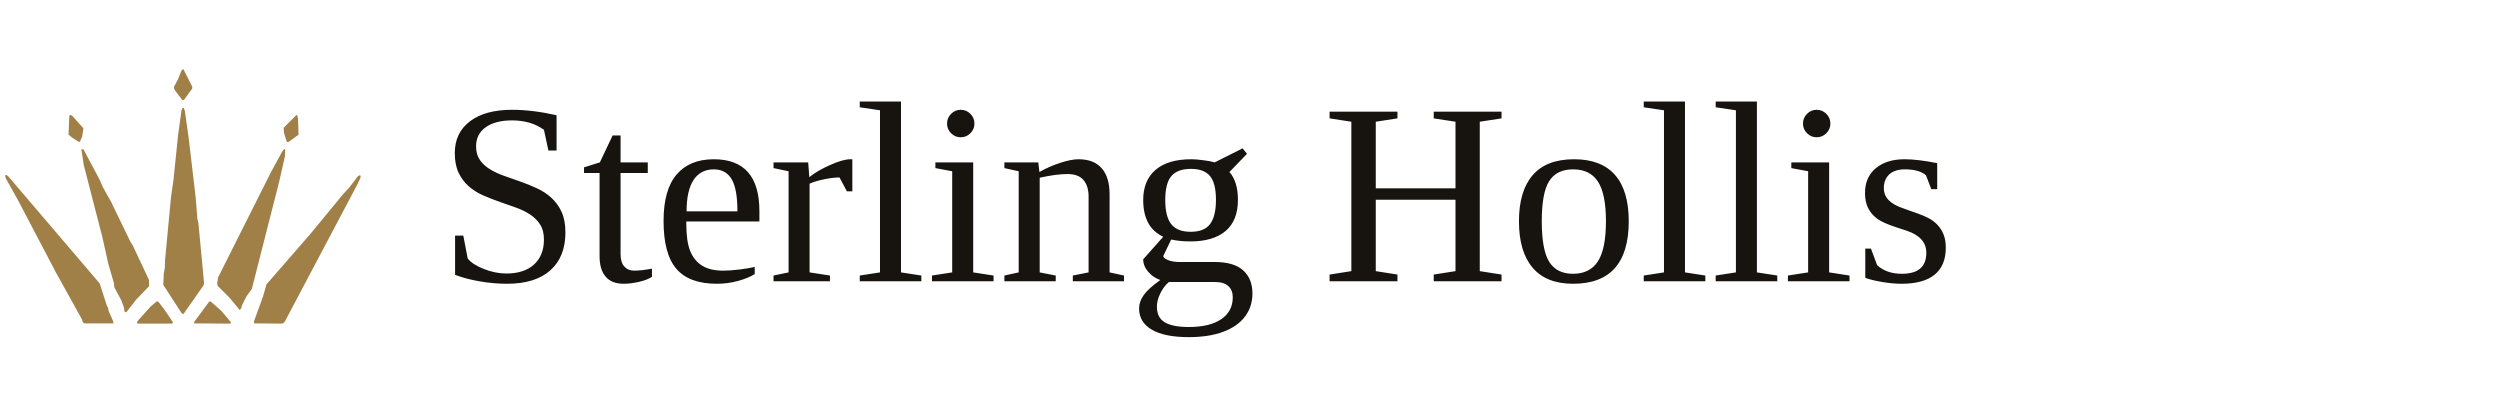
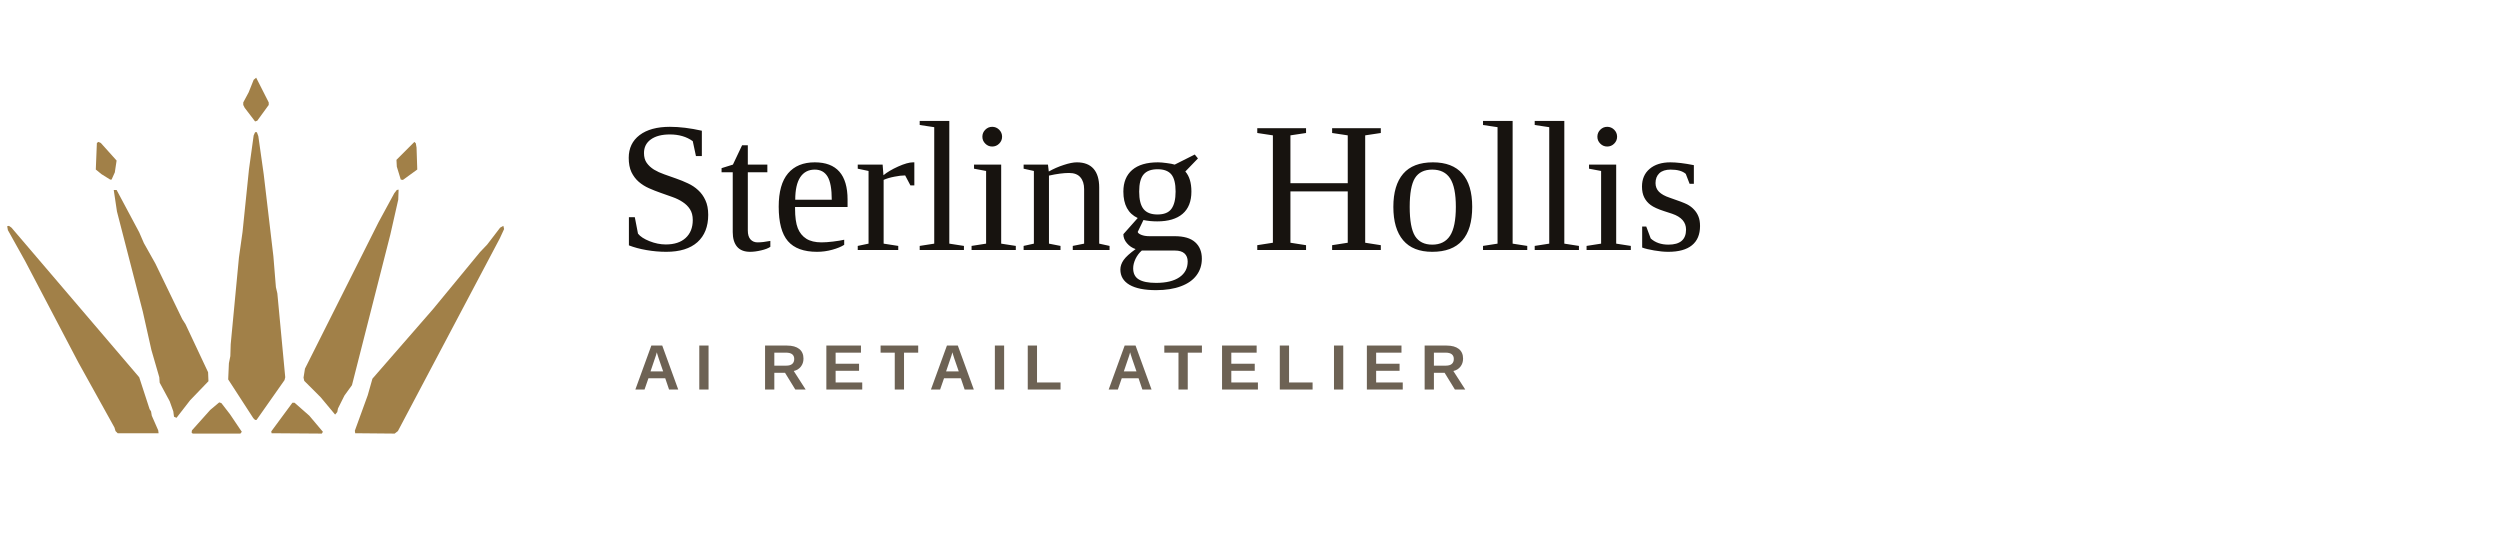
- <svg xmlns="http://www.w3.org/2000/svg" width="560" height="88" viewBox="0 0 560 88" fill="none" role="img" aria-labelledby="title">
-   <svg x="0" y="6" width="82" height="76" viewBox="0 0 1426 1033" preserveAspectRatio="xMidYMid meet" aria-hidden="true">
+ <svg xmlns="http://www.w3.org/2000/svg" width="430" height="96" viewBox="0 0 430 96" fill="none" role="img" aria-labelledby="title">
+   <svg x="0" y="8" width="88" height="72" viewBox="0 0 1426 1033" preserveAspectRatio="xMidYMid meet" aria-hidden="true">
    <path d="M 756.00 1006.00 L 757.00 1011.00 L 897.00 1012.00 L 900.00 1007.00 L 862.00 962.00 L 821.00 926.00 L 815.00 926.00 Z M 674.00 1007.00 L 641.00 958.00 L 617.00 927.00 L 611.00 925.00 L 586.00 946.00 L 535.00 1003.00 L 534.00 1009.00 L 537.00 1012.00 L 670.00 1012.00 Z M 1403.00 433.00 L 1394.00 438.00 L 1358.00 485.00 L 1338.00 506.00 L 1207.00 665.00 L 1038.00 859.00 L 1025.00 905.00 L 989.00 1004.00 L 990.00 1011.00 L 1100.00 1012.00 L 1109.00 1005.00 L 1393.00 468.00 L 1405.00 442.00 Z M 20.00 434.00 L 22.00 445.00 L 70.00 531.00 L 218.00 813.00 L 319.00 995.00 L 322.00 1005.00 L 328.00 1011.00 L 442.00 1011.00 L 441.00 1003.00 L 423.00 962.00 L 421.00 950.00 L 417.00 944.00 L 388.00 855.00 L 32.00 438.00 L 25.00 433.00 Z M 1111.00 332.00 L 1106.00 333.00 L 1099.00 342.00 L 1055.00 423.00 L 850.00 831.00 L 846.00 856.00 L 848.00 865.00 L 894.00 911.00 L 934.00 959.00 L 940.00 952.00 L 942.00 942.00 L 960.00 906.00 L 981.00 877.00 L 1088.00 457.00 L 1110.00 360.00 Z M 317.00 333.00 L 326.00 393.00 L 398.00 672.00 L 422.00 779.00 L 444.00 855.00 L 445.00 870.00 L 473.00 922.00 L 483.00 950.00 L 485.00 965.00 L 492.00 968.00 L 530.00 919.00 L 581.00 866.00 L 580.00 841.00 L 517.00 707.00 L 508.00 693.00 L 433.00 538.00 L 401.00 481.00 L 388.00 451.00 L 325.00 333.00 Z M 1155.00 199.00 L 1105.00 249.00 L 1106.00 268.00 L 1117.00 304.00 L 1123.00 305.00 L 1163.00 276.00 L 1161.00 215.00 L 1159.00 203.00 Z M 274.00 199.00 L 270.00 202.00 L 267.00 276.00 L 283.00 289.00 L 307.00 304.00 L 311.00 304.00 L 320.00 284.00 L 325.00 251.00 L 281.00 202.00 Z M 711.00 172.00 L 707.00 181.00 L 694.00 275.00 L 676.00 450.00 L 666.00 521.00 L 643.00 763.00 L 642.00 796.00 L 638.00 816.00 L 636.00 861.00 L 706.00 969.00 L 711.00 974.00 L 715.00 974.00 L 793.00 863.00 L 795.00 855.00 L 773.00 621.00 L 769.00 604.00 L 762.00 518.00 L 735.00 289.00 L 720.00 183.00 L 716.00 172.00 Z M 714.00 20.00 L 707.00 26.00 L 693.00 61.00 L 678.00 89.00 L 678.00 96.00 L 682.00 104.00 L 711.00 142.00 L 717.00 140.00 L 749.00 96.00 L 749.00 89.00 Z" fill="#a18048" fill-rule="evenodd" />
  </svg>
-   <text x="98" y="63" fill="#17130f" font-family="Georgia, 'Times New Roman', serif" font-size="58" letter-spacing="0">Sterling Hollis</text>
+   <text x="106" y="43" fill="#17130f" font-family="Georgia, 'Times New Roman', serif" font-size="32" letter-spacing="0">Sterling Hollis</text>
+   <text x="109" y="67" fill="#6d6254" font-family="Arial, sans-serif" font-size="11" font-weight="700" letter-spacing="2.6">AI RETAIL ATELIER</text>
</svg>
